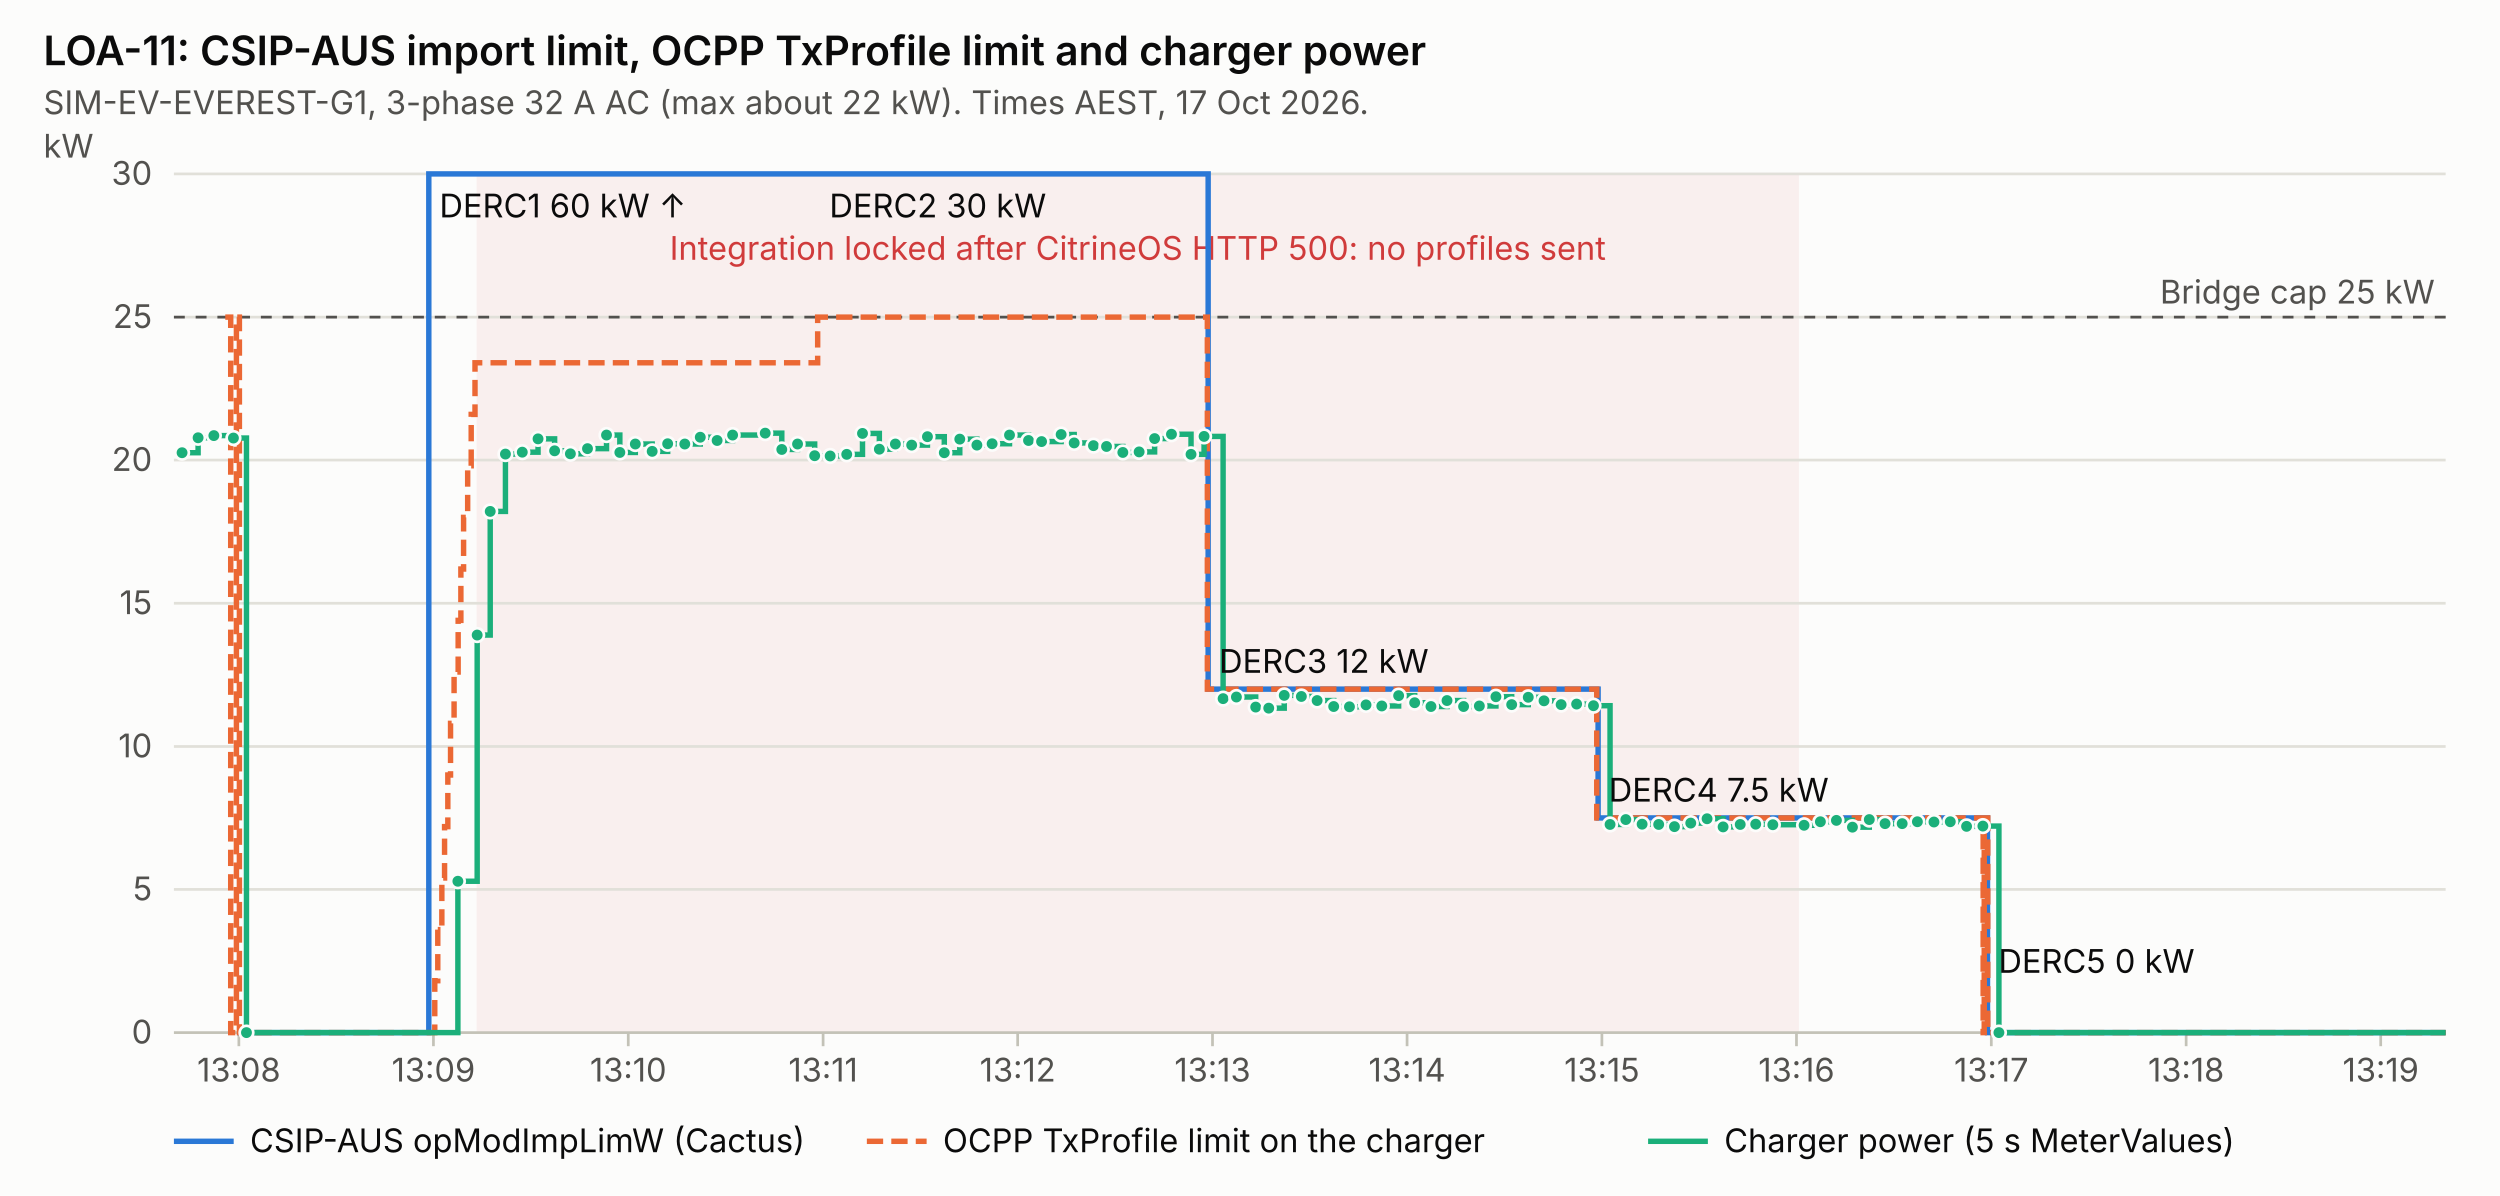
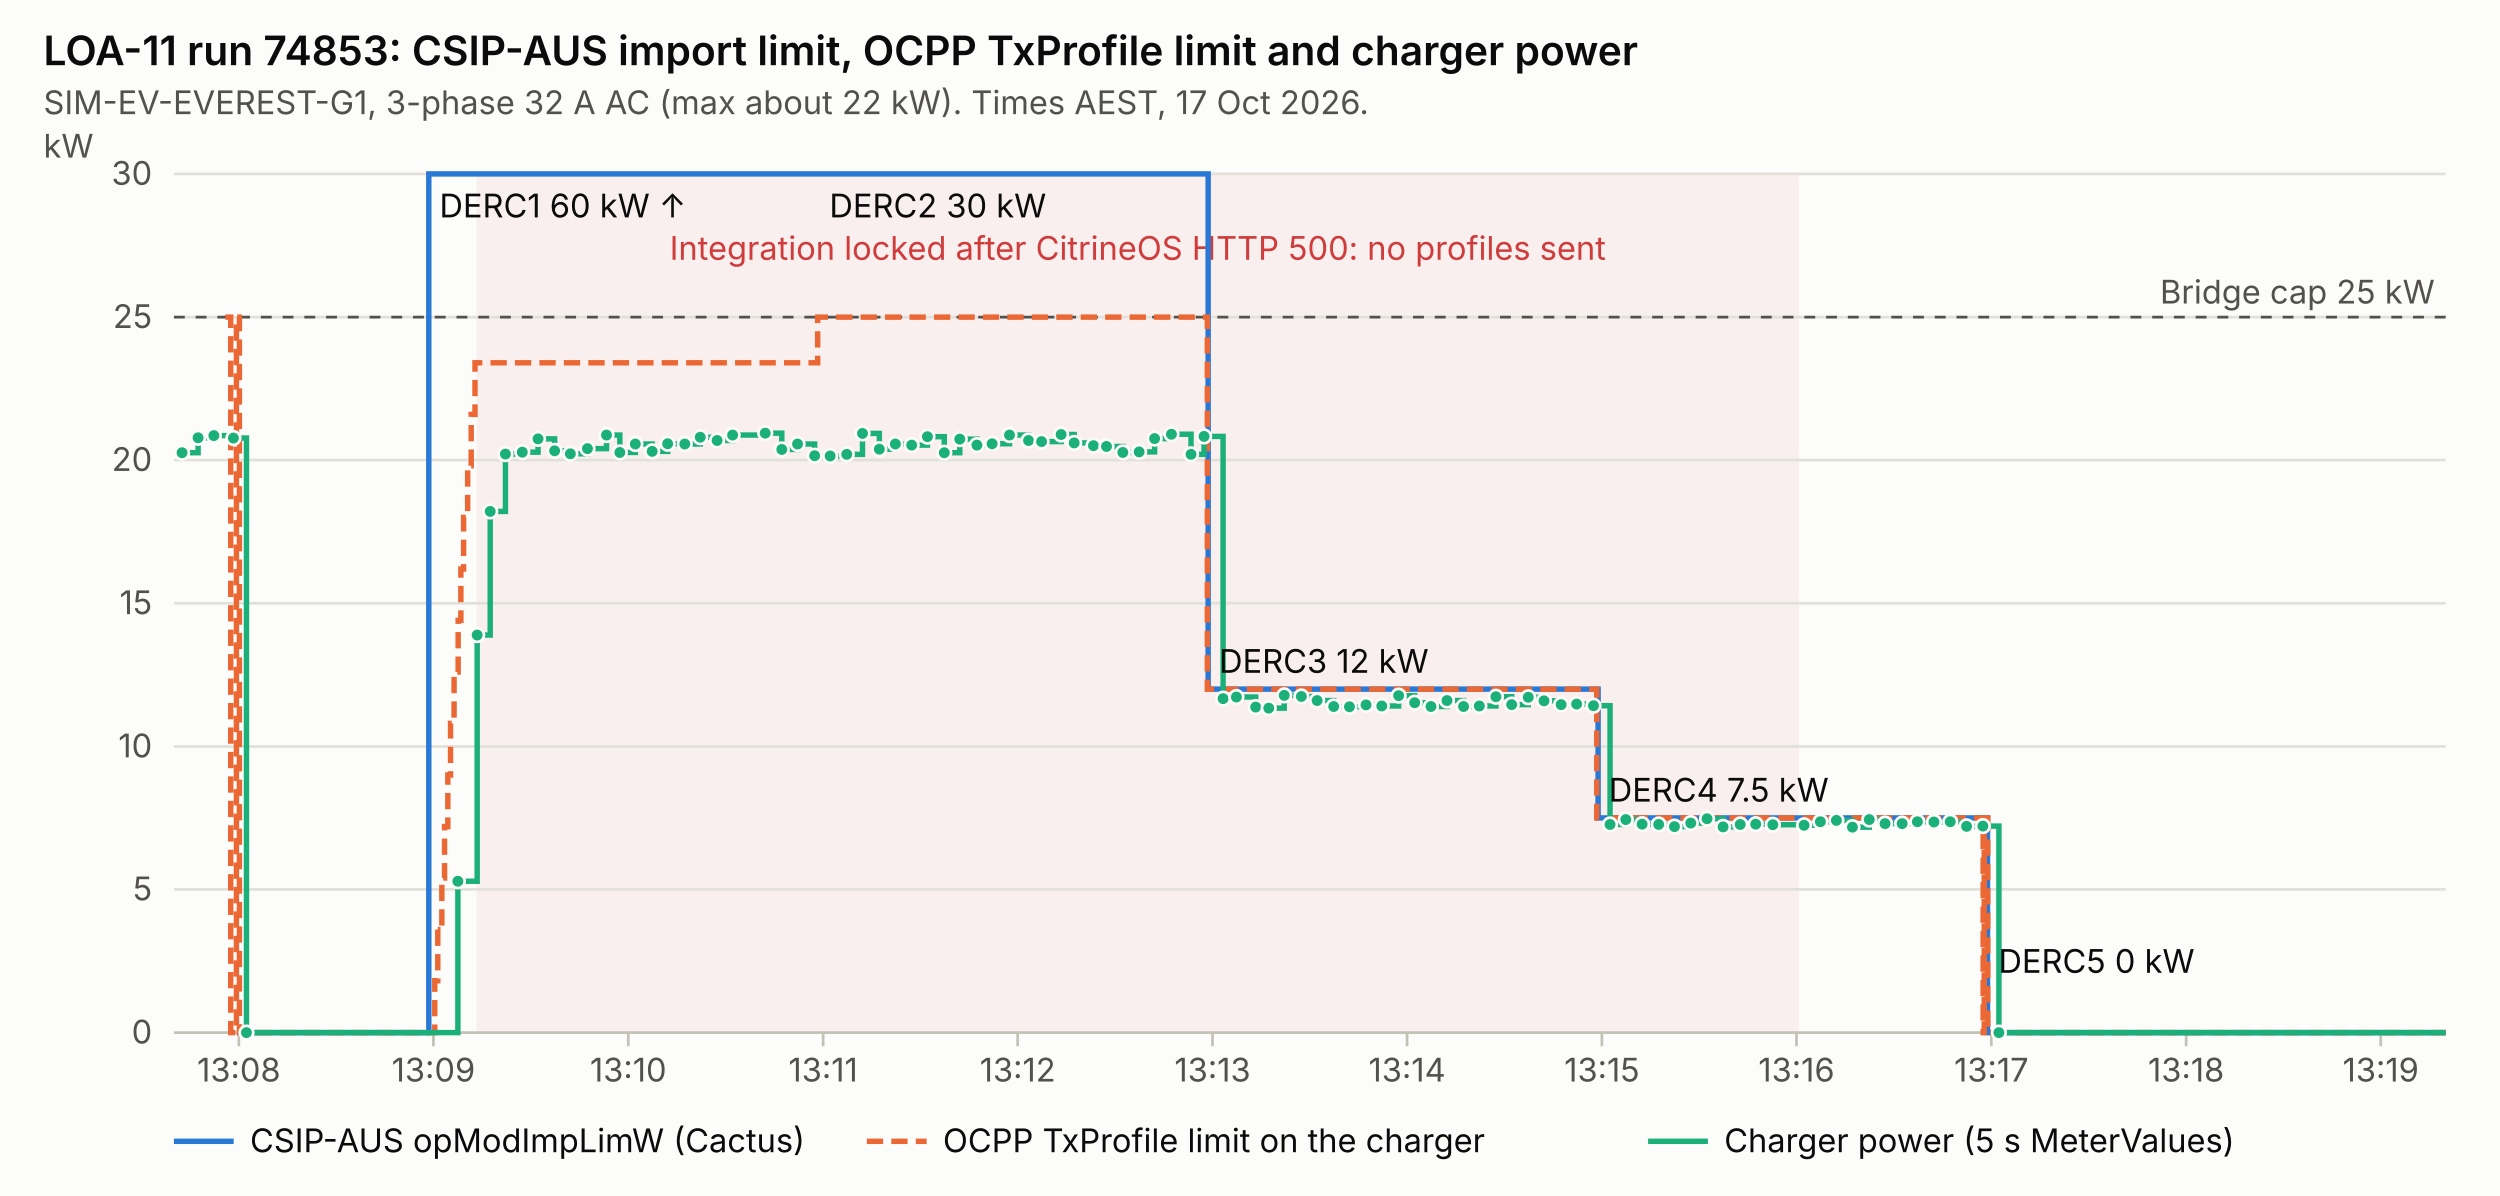
<svg xmlns="http://www.w3.org/2000/svg" viewBox="0 0 920 440" width="920" height="440" font-family="system-ui,-apple-system,Segoe UI,sans-serif" font-size="12">
  <rect width="100%" height="100%" fill="#fcfcfb" />
-   <text x="16" y="24" font-size="15" font-weight="600" fill="#0b0b0b">LOA-11: CSIP-AUS import limit, OCPP TxProfile limit and charger power</text>
+   <text x="16" y="24" font-size="15" font-weight="600" fill="#0b0b0b">LOA-11 run 74853: CSIP-AUS import limit, OCPP TxProfile limit and charger power</text>
  <text x="16" y="42" fill="#52514e">SIM-EV-EVEREST-G1, 3-phase 32 A AC (max about 22 kW). Times AEST, 17 Oct 2026.</text>
  <rect x="175.4" y="64" width="486.6" height="316" fill="#d03b3b" fill-opacity="0.07" />
  <text x="418.7" y="95.6" text-anchor="middle" fill="#d03b3b" font-size="12" font-weight="400">Integration locked after CitrineOS HTTP 500: no profiles sent</text>
  <line x1="64" x2="900" y1="380.0" y2="380.0" stroke="#c3c2b7" />
  <text x="56.0" y="384.0" text-anchor="end" fill="#52514e" font-size="12" font-weight="400">0</text>
  <line x1="64" x2="900" y1="327.3" y2="327.3" stroke="#e1e0d9" />
  <text x="56.0" y="331.3" text-anchor="end" fill="#52514e" font-size="12" font-weight="400">5</text>
  <line x1="64" x2="900" y1="274.7" y2="274.7" stroke="#e1e0d9" />
  <text x="56.0" y="278.7" text-anchor="end" fill="#52514e" font-size="12" font-weight="400">10</text>
  <line x1="64" x2="900" y1="222.0" y2="222.0" stroke="#e1e0d9" />
  <text x="56.0" y="226.0" text-anchor="end" fill="#52514e" font-size="12" font-weight="400">15</text>
  <line x1="64" x2="900" y1="169.3" y2="169.3" stroke="#e1e0d9" />
  <text x="56.0" y="173.3" text-anchor="end" fill="#52514e" font-size="12" font-weight="400">20</text>
  <line x1="64" x2="900" y1="116.7" y2="116.7" stroke="#e1e0d9" />
  <text x="56.0" y="120.7" text-anchor="end" fill="#52514e" font-size="12" font-weight="400">25</text>
  <line x1="64" x2="900" y1="64.0" y2="64.0" stroke="#e1e0d9" />
  <text x="56.0" y="68.0" text-anchor="end" fill="#52514e" font-size="12" font-weight="400">30</text>
  <text x="16.0" y="58.0" text-anchor="start" fill="#52514e" font-size="12" font-weight="400">kW</text>
  <line x1="87.9" x2="87.9" y1="380" y2="385" stroke="#c3c2b7" />
  <text x="87.9" y="398.0" text-anchor="middle" fill="#52514e" font-size="12" font-weight="400">13:08</text>
  <line x1="159.5" x2="159.5" y1="380" y2="385" stroke="#c3c2b7" />
  <text x="159.5" y="398.0" text-anchor="middle" fill="#52514e" font-size="12" font-weight="400">13:09</text>
  <line x1="231.2" x2="231.2" y1="380" y2="385" stroke="#c3c2b7" />
  <text x="231.2" y="398.0" text-anchor="middle" fill="#52514e" font-size="12" font-weight="400">13:10</text>
  <line x1="302.9" x2="302.9" y1="380" y2="385" stroke="#c3c2b7" />
  <text x="302.9" y="398.0" text-anchor="middle" fill="#52514e" font-size="12" font-weight="400">13:11</text>
  <line x1="374.5" x2="374.5" y1="380" y2="385" stroke="#c3c2b7" />
  <text x="374.5" y="398.0" text-anchor="middle" fill="#52514e" font-size="12" font-weight="400">13:12</text>
  <line x1="446.2" x2="446.2" y1="380" y2="385" stroke="#c3c2b7" />
  <text x="446.2" y="398.0" text-anchor="middle" fill="#52514e" font-size="12" font-weight="400">13:13</text>
  <line x1="517.8" x2="517.8" y1="380" y2="385" stroke="#c3c2b7" />
  <text x="517.8" y="398.0" text-anchor="middle" fill="#52514e" font-size="12" font-weight="400">13:14</text>
  <line x1="589.5" x2="589.5" y1="380" y2="385" stroke="#c3c2b7" />
  <text x="589.5" y="398.0" text-anchor="middle" fill="#52514e" font-size="12" font-weight="400">13:15</text>
  <line x1="661.1" x2="661.1" y1="380" y2="385" stroke="#c3c2b7" />
  <text x="661.1" y="398.0" text-anchor="middle" fill="#52514e" font-size="12" font-weight="400">13:16</text>
  <line x1="732.8" x2="732.8" y1="380" y2="385" stroke="#c3c2b7" />
  <text x="732.8" y="398.0" text-anchor="middle" fill="#52514e" font-size="12" font-weight="400">13:17</text>
  <line x1="804.5" x2="804.5" y1="380" y2="385" stroke="#c3c2b7" />
  <text x="804.5" y="398.0" text-anchor="middle" fill="#52514e" font-size="12" font-weight="400">13:18</text>
  <line x1="876.1" x2="876.1" y1="380" y2="385" stroke="#c3c2b7" />
  <text x="876.1" y="398.0" text-anchor="middle" fill="#52514e" font-size="12" font-weight="400">13:19</text>
  <line x1="64" x2="900" y1="116.7" y2="116.7" stroke="#52514e" stroke-dasharray="4 4" />
  <text x="896.0" y="111.7" text-anchor="end" fill="#52514e" font-size="12" font-weight="400">Bridge cap 25 kW</text>
  <path d="M87.3,380.0H157.8V64.0H301.3V64.0H444.6V253.6H588.1V301.0H731.4V380.0H900.0V380.0H900.0" fill="none" stroke="#2a78d6" stroke-width="2" />
  <path d="M82.9,116.7H84.9V380.0H87.0V116.7H88.1V380.0H160.0V360.9H161.1V342.1H162.6V323.1H163.6V304.2H164.8V285.2H165.8V266.2H167.1V247.3H168.6V228.3H169.6V209.4H170.6V190.4H172.1V171.4H173.4V152.5H174.8V133.5H300.9V116.7H444.3V253.6H587.6V301.0H729.8V380.0H730.2V301.0H731.5V380.0H900.0V380.0H900.0" fill="none" stroke="#eb6834" stroke-width="2" stroke-dasharray="6 3" />
  <path d="M67.0,166.6H72.9V161.1H78.7V160.3H85.9V161.2H90.7V380.0H168.5V324.3H175.6V233.7H180.4V188.2H186.0V167.1H192.2V166.4H198.0V161.5H204.1V165.9H209.9V167.0H216.2V165.1H223.2V160.1H228.1V166.5H233.8V163.4H240.0V166.1H245.7V163.3H252.0V163.4H257.7V160.9H263.9V162.1H269.6V160.1H281.6V159.4H287.7V165.4H293.5V163.4H299.8V167.7H305.5V167.8H311.6V167.2H317.4V159.5H323.6V165.3H329.5V163.4H335.5V163.8H341.3V160.7H347.5V166.6H353.2V161.6H359.5V163.8H365.1V163.3H371.5V160.1H378.5V162.1H383.3V162.5H390.5V159.9H395.3V163.0H402.4V164.0H407.2V164.3H413.2V166.5H419.2V166.3H424.9V161.4H431.1V159.8H438.3V167.2H443.1V160.6H450.1V257.1H455.0V256.5H462.1V260.2H466.9V260.6H472.6V255.9H478.9V256.3H484.7V257.8H490.8V260.0H496.6V260.1H502.7V259.4H508.5V259.8H514.7V256.0H520.6V258.6H526.6V260.0H532.5V257.8H538.6V260.0H544.4V259.8H550.5V256.4H556.3V259.3H562.4V256.6H568.2V257.9H574.5V259.3H580.2V259.1H586.4V259.7H592.5V303.4H598.3V301.6H604.3V303.3H610.4V303.4H616.2V304.2H622.2V302.9H628.2V301.3H634.1V304.3H640.4V303.4H646.1V303.3H652.4V303.5H663.9V303.7H669.9V302.4H675.8V301.9H681.7V304.4H687.9V301.6H693.7V303.1H700.0V303.1H705.6V302.4H711.7V302.5H717.7V302.4H723.7V304.1H729.7V304.0H735.6V380.0H900.0V380.0H900.0" fill="none" stroke="#1baf7a" stroke-width="2" />
  <circle cx="67.0" cy="166.6" r="2.5" fill="#1baf7a" stroke="#fcfcfb" stroke-width="1" />
  <circle cx="72.9" cy="161.1" r="2.5" fill="#1baf7a" stroke="#fcfcfb" stroke-width="1" />
  <circle cx="78.7" cy="160.3" r="2.5" fill="#1baf7a" stroke="#fcfcfb" stroke-width="1" />
  <circle cx="85.9" cy="161.2" r="2.5" fill="#1baf7a" stroke="#fcfcfb" stroke-width="1" />
  <circle cx="90.7" cy="380.0" r="2.5" fill="#1baf7a" stroke="#fcfcfb" stroke-width="1" />
  <circle cx="168.5" cy="324.3" r="2.5" fill="#1baf7a" stroke="#fcfcfb" stroke-width="1" />
  <circle cx="175.6" cy="233.7" r="2.5" fill="#1baf7a" stroke="#fcfcfb" stroke-width="1" />
  <circle cx="180.4" cy="188.2" r="2.5" fill="#1baf7a" stroke="#fcfcfb" stroke-width="1" />
  <circle cx="186.0" cy="167.1" r="2.5" fill="#1baf7a" stroke="#fcfcfb" stroke-width="1" />
  <circle cx="192.2" cy="166.4" r="2.5" fill="#1baf7a" stroke="#fcfcfb" stroke-width="1" />
  <circle cx="198.0" cy="161.5" r="2.5" fill="#1baf7a" stroke="#fcfcfb" stroke-width="1" />
  <circle cx="204.1" cy="165.9" r="2.5" fill="#1baf7a" stroke="#fcfcfb" stroke-width="1" />
  <circle cx="209.9" cy="167.0" r="2.5" fill="#1baf7a" stroke="#fcfcfb" stroke-width="1" />
  <circle cx="216.2" cy="165.1" r="2.5" fill="#1baf7a" stroke="#fcfcfb" stroke-width="1" />
  <circle cx="223.2" cy="160.1" r="2.5" fill="#1baf7a" stroke="#fcfcfb" stroke-width="1" />
  <circle cx="228.1" cy="166.5" r="2.5" fill="#1baf7a" stroke="#fcfcfb" stroke-width="1" />
  <circle cx="233.8" cy="163.4" r="2.5" fill="#1baf7a" stroke="#fcfcfb" stroke-width="1" />
  <circle cx="240.0" cy="166.1" r="2.5" fill="#1baf7a" stroke="#fcfcfb" stroke-width="1" />
  <circle cx="245.7" cy="163.3" r="2.5" fill="#1baf7a" stroke="#fcfcfb" stroke-width="1" />
  <circle cx="252.0" cy="163.4" r="2.5" fill="#1baf7a" stroke="#fcfcfb" stroke-width="1" />
  <circle cx="257.7" cy="160.9" r="2.5" fill="#1baf7a" stroke="#fcfcfb" stroke-width="1" />
  <circle cx="263.9" cy="162.1" r="2.5" fill="#1baf7a" stroke="#fcfcfb" stroke-width="1" />
  <circle cx="269.6" cy="160.1" r="2.5" fill="#1baf7a" stroke="#fcfcfb" stroke-width="1" />
  <circle cx="281.6" cy="159.4" r="2.5" fill="#1baf7a" stroke="#fcfcfb" stroke-width="1" />
  <circle cx="287.7" cy="165.4" r="2.5" fill="#1baf7a" stroke="#fcfcfb" stroke-width="1" />
  <circle cx="293.5" cy="163.4" r="2.5" fill="#1baf7a" stroke="#fcfcfb" stroke-width="1" />
  <circle cx="299.8" cy="167.7" r="2.5" fill="#1baf7a" stroke="#fcfcfb" stroke-width="1" />
  <circle cx="305.5" cy="167.8" r="2.5" fill="#1baf7a" stroke="#fcfcfb" stroke-width="1" />
  <circle cx="311.6" cy="167.2" r="2.5" fill="#1baf7a" stroke="#fcfcfb" stroke-width="1" />
  <circle cx="317.4" cy="159.5" r="2.5" fill="#1baf7a" stroke="#fcfcfb" stroke-width="1" />
  <circle cx="323.6" cy="165.3" r="2.5" fill="#1baf7a" stroke="#fcfcfb" stroke-width="1" />
  <circle cx="329.5" cy="163.4" r="2.5" fill="#1baf7a" stroke="#fcfcfb" stroke-width="1" />
  <circle cx="335.5" cy="163.8" r="2.5" fill="#1baf7a" stroke="#fcfcfb" stroke-width="1" />
  <circle cx="341.3" cy="160.7" r="2.5" fill="#1baf7a" stroke="#fcfcfb" stroke-width="1" />
  <circle cx="347.5" cy="166.6" r="2.5" fill="#1baf7a" stroke="#fcfcfb" stroke-width="1" />
  <circle cx="353.2" cy="161.6" r="2.5" fill="#1baf7a" stroke="#fcfcfb" stroke-width="1" />
  <circle cx="359.5" cy="163.8" r="2.5" fill="#1baf7a" stroke="#fcfcfb" stroke-width="1" />
  <circle cx="365.1" cy="163.3" r="2.5" fill="#1baf7a" stroke="#fcfcfb" stroke-width="1" />
  <circle cx="371.5" cy="160.1" r="2.5" fill="#1baf7a" stroke="#fcfcfb" stroke-width="1" />
  <circle cx="378.5" cy="162.1" r="2.5" fill="#1baf7a" stroke="#fcfcfb" stroke-width="1" />
  <circle cx="383.3" cy="162.5" r="2.5" fill="#1baf7a" stroke="#fcfcfb" stroke-width="1" />
  <circle cx="390.5" cy="159.9" r="2.5" fill="#1baf7a" stroke="#fcfcfb" stroke-width="1" />
  <circle cx="395.3" cy="163.0" r="2.5" fill="#1baf7a" stroke="#fcfcfb" stroke-width="1" />
  <circle cx="402.4" cy="164.0" r="2.5" fill="#1baf7a" stroke="#fcfcfb" stroke-width="1" />
  <circle cx="407.2" cy="164.3" r="2.5" fill="#1baf7a" stroke="#fcfcfb" stroke-width="1" />
  <circle cx="413.2" cy="166.5" r="2.5" fill="#1baf7a" stroke="#fcfcfb" stroke-width="1" />
  <circle cx="419.2" cy="166.3" r="2.5" fill="#1baf7a" stroke="#fcfcfb" stroke-width="1" />
  <circle cx="424.9" cy="161.4" r="2.5" fill="#1baf7a" stroke="#fcfcfb" stroke-width="1" />
  <circle cx="431.1" cy="159.8" r="2.5" fill="#1baf7a" stroke="#fcfcfb" stroke-width="1" />
  <circle cx="438.3" cy="167.2" r="2.5" fill="#1baf7a" stroke="#fcfcfb" stroke-width="1" />
  <circle cx="443.1" cy="160.6" r="2.5" fill="#1baf7a" stroke="#fcfcfb" stroke-width="1" />
  <circle cx="450.1" cy="257.1" r="2.5" fill="#1baf7a" stroke="#fcfcfb" stroke-width="1" />
  <circle cx="455.0" cy="256.5" r="2.5" fill="#1baf7a" stroke="#fcfcfb" stroke-width="1" />
  <circle cx="462.1" cy="260.2" r="2.5" fill="#1baf7a" stroke="#fcfcfb" stroke-width="1" />
  <circle cx="466.9" cy="260.6" r="2.5" fill="#1baf7a" stroke="#fcfcfb" stroke-width="1" />
  <circle cx="472.6" cy="255.9" r="2.5" fill="#1baf7a" stroke="#fcfcfb" stroke-width="1" />
  <circle cx="478.9" cy="256.3" r="2.5" fill="#1baf7a" stroke="#fcfcfb" stroke-width="1" />
  <circle cx="484.7" cy="257.8" r="2.5" fill="#1baf7a" stroke="#fcfcfb" stroke-width="1" />
  <circle cx="490.8" cy="260.0" r="2.5" fill="#1baf7a" stroke="#fcfcfb" stroke-width="1" />
  <circle cx="496.6" cy="260.1" r="2.5" fill="#1baf7a" stroke="#fcfcfb" stroke-width="1" />
  <circle cx="502.7" cy="259.4" r="2.5" fill="#1baf7a" stroke="#fcfcfb" stroke-width="1" />
  <circle cx="508.5" cy="259.8" r="2.5" fill="#1baf7a" stroke="#fcfcfb" stroke-width="1" />
  <circle cx="514.7" cy="256.0" r="2.5" fill="#1baf7a" stroke="#fcfcfb" stroke-width="1" />
  <circle cx="520.6" cy="258.6" r="2.5" fill="#1baf7a" stroke="#fcfcfb" stroke-width="1" />
  <circle cx="526.6" cy="260.0" r="2.5" fill="#1baf7a" stroke="#fcfcfb" stroke-width="1" />
  <circle cx="532.5" cy="257.8" r="2.5" fill="#1baf7a" stroke="#fcfcfb" stroke-width="1" />
  <circle cx="538.6" cy="260.0" r="2.5" fill="#1baf7a" stroke="#fcfcfb" stroke-width="1" />
  <circle cx="544.4" cy="259.8" r="2.5" fill="#1baf7a" stroke="#fcfcfb" stroke-width="1" />
  <circle cx="550.5" cy="256.4" r="2.5" fill="#1baf7a" stroke="#fcfcfb" stroke-width="1" />
  <circle cx="556.3" cy="259.3" r="2.5" fill="#1baf7a" stroke="#fcfcfb" stroke-width="1" />
  <circle cx="562.4" cy="256.6" r="2.5" fill="#1baf7a" stroke="#fcfcfb" stroke-width="1" />
  <circle cx="568.2" cy="257.9" r="2.5" fill="#1baf7a" stroke="#fcfcfb" stroke-width="1" />
  <circle cx="574.5" cy="259.3" r="2.5" fill="#1baf7a" stroke="#fcfcfb" stroke-width="1" />
  <circle cx="580.2" cy="259.1" r="2.5" fill="#1baf7a" stroke="#fcfcfb" stroke-width="1" />
  <circle cx="586.4" cy="259.7" r="2.5" fill="#1baf7a" stroke="#fcfcfb" stroke-width="1" />
  <circle cx="592.5" cy="303.4" r="2.5" fill="#1baf7a" stroke="#fcfcfb" stroke-width="1" />
  <circle cx="598.3" cy="301.6" r="2.5" fill="#1baf7a" stroke="#fcfcfb" stroke-width="1" />
  <circle cx="604.3" cy="303.3" r="2.5" fill="#1baf7a" stroke="#fcfcfb" stroke-width="1" />
  <circle cx="610.4" cy="303.4" r="2.5" fill="#1baf7a" stroke="#fcfcfb" stroke-width="1" />
  <circle cx="616.2" cy="304.2" r="2.5" fill="#1baf7a" stroke="#fcfcfb" stroke-width="1" />
  <circle cx="622.2" cy="302.9" r="2.5" fill="#1baf7a" stroke="#fcfcfb" stroke-width="1" />
  <circle cx="628.2" cy="301.3" r="2.5" fill="#1baf7a" stroke="#fcfcfb" stroke-width="1" />
  <circle cx="634.1" cy="304.3" r="2.5" fill="#1baf7a" stroke="#fcfcfb" stroke-width="1" />
  <circle cx="640.4" cy="303.4" r="2.5" fill="#1baf7a" stroke="#fcfcfb" stroke-width="1" />
  <circle cx="646.1" cy="303.3" r="2.5" fill="#1baf7a" stroke="#fcfcfb" stroke-width="1" />
  <circle cx="652.4" cy="303.5" r="2.5" fill="#1baf7a" stroke="#fcfcfb" stroke-width="1" />
  <circle cx="663.9" cy="303.7" r="2.5" fill="#1baf7a" stroke="#fcfcfb" stroke-width="1" />
  <circle cx="669.9" cy="302.4" r="2.5" fill="#1baf7a" stroke="#fcfcfb" stroke-width="1" />
  <circle cx="675.8" cy="301.9" r="2.5" fill="#1baf7a" stroke="#fcfcfb" stroke-width="1" />
  <circle cx="681.7" cy="304.4" r="2.5" fill="#1baf7a" stroke="#fcfcfb" stroke-width="1" />
  <circle cx="687.9" cy="301.6" r="2.5" fill="#1baf7a" stroke="#fcfcfb" stroke-width="1" />
  <circle cx="693.7" cy="303.1" r="2.5" fill="#1baf7a" stroke="#fcfcfb" stroke-width="1" />
  <circle cx="700.0" cy="303.1" r="2.5" fill="#1baf7a" stroke="#fcfcfb" stroke-width="1" />
  <circle cx="705.6" cy="302.4" r="2.5" fill="#1baf7a" stroke="#fcfcfb" stroke-width="1" />
  <circle cx="711.7" cy="302.5" r="2.5" fill="#1baf7a" stroke="#fcfcfb" stroke-width="1" />
  <circle cx="717.7" cy="302.4" r="2.5" fill="#1baf7a" stroke="#fcfcfb" stroke-width="1" />
  <circle cx="723.7" cy="304.1" r="2.5" fill="#1baf7a" stroke="#fcfcfb" stroke-width="1" />
  <circle cx="729.7" cy="304.0" r="2.5" fill="#1baf7a" stroke="#fcfcfb" stroke-width="1" />
  <circle cx="735.6" cy="380.0" r="2.5" fill="#1baf7a" stroke="#fcfcfb" stroke-width="1" />
  <text x="161.7" y="80.0" text-anchor="start" fill="#0b0b0b" font-size="12" font-weight="400">DERC1 60 kW ↑</text>
  <text x="305.2" y="80.0" text-anchor="start" fill="#0b0b0b" font-size="12" font-weight="400">DERC2 30 kW</text>
  <text x="448.6" y="247.6" text-anchor="start" fill="#0b0b0b" font-size="12" font-weight="400">DERC3 12 kW</text>
  <text x="592.0" y="295.0" text-anchor="start" fill="#0b0b0b" font-size="12" font-weight="400">DERC4 7.5 kW</text>
  <text x="735.4" y="358.0" text-anchor="start" fill="#0b0b0b" font-size="12" font-weight="400">DERC5 0 kW</text>
  <line x1="64" x2="86" y1="420" y2="420" stroke="#2a78d6" stroke-width="2" stroke-dasharray="" />
  <text x="92.0" y="424.0" text-anchor="start" fill="#0b0b0b" font-size="12" font-weight="400">CSIP-AUS opModImpLimW (Cactus)</text>
  <line x1="319.0" x2="341.0" y1="420" y2="420" stroke="#eb6834" stroke-width="2" stroke-dasharray="6 3" />
  <text x="347.0" y="424.0" text-anchor="start" fill="#0b0b0b" font-size="12" font-weight="400">OCPP TxProfile limit on the charger</text>
  <line x1="606.5" x2="628.5" y1="420" y2="420" stroke="#1baf7a" stroke-width="2" stroke-dasharray="" />
  <text x="634.5" y="424.0" text-anchor="start" fill="#0b0b0b" font-size="12" font-weight="400">Charger power (5 s MeterValues)</text>
</svg>
